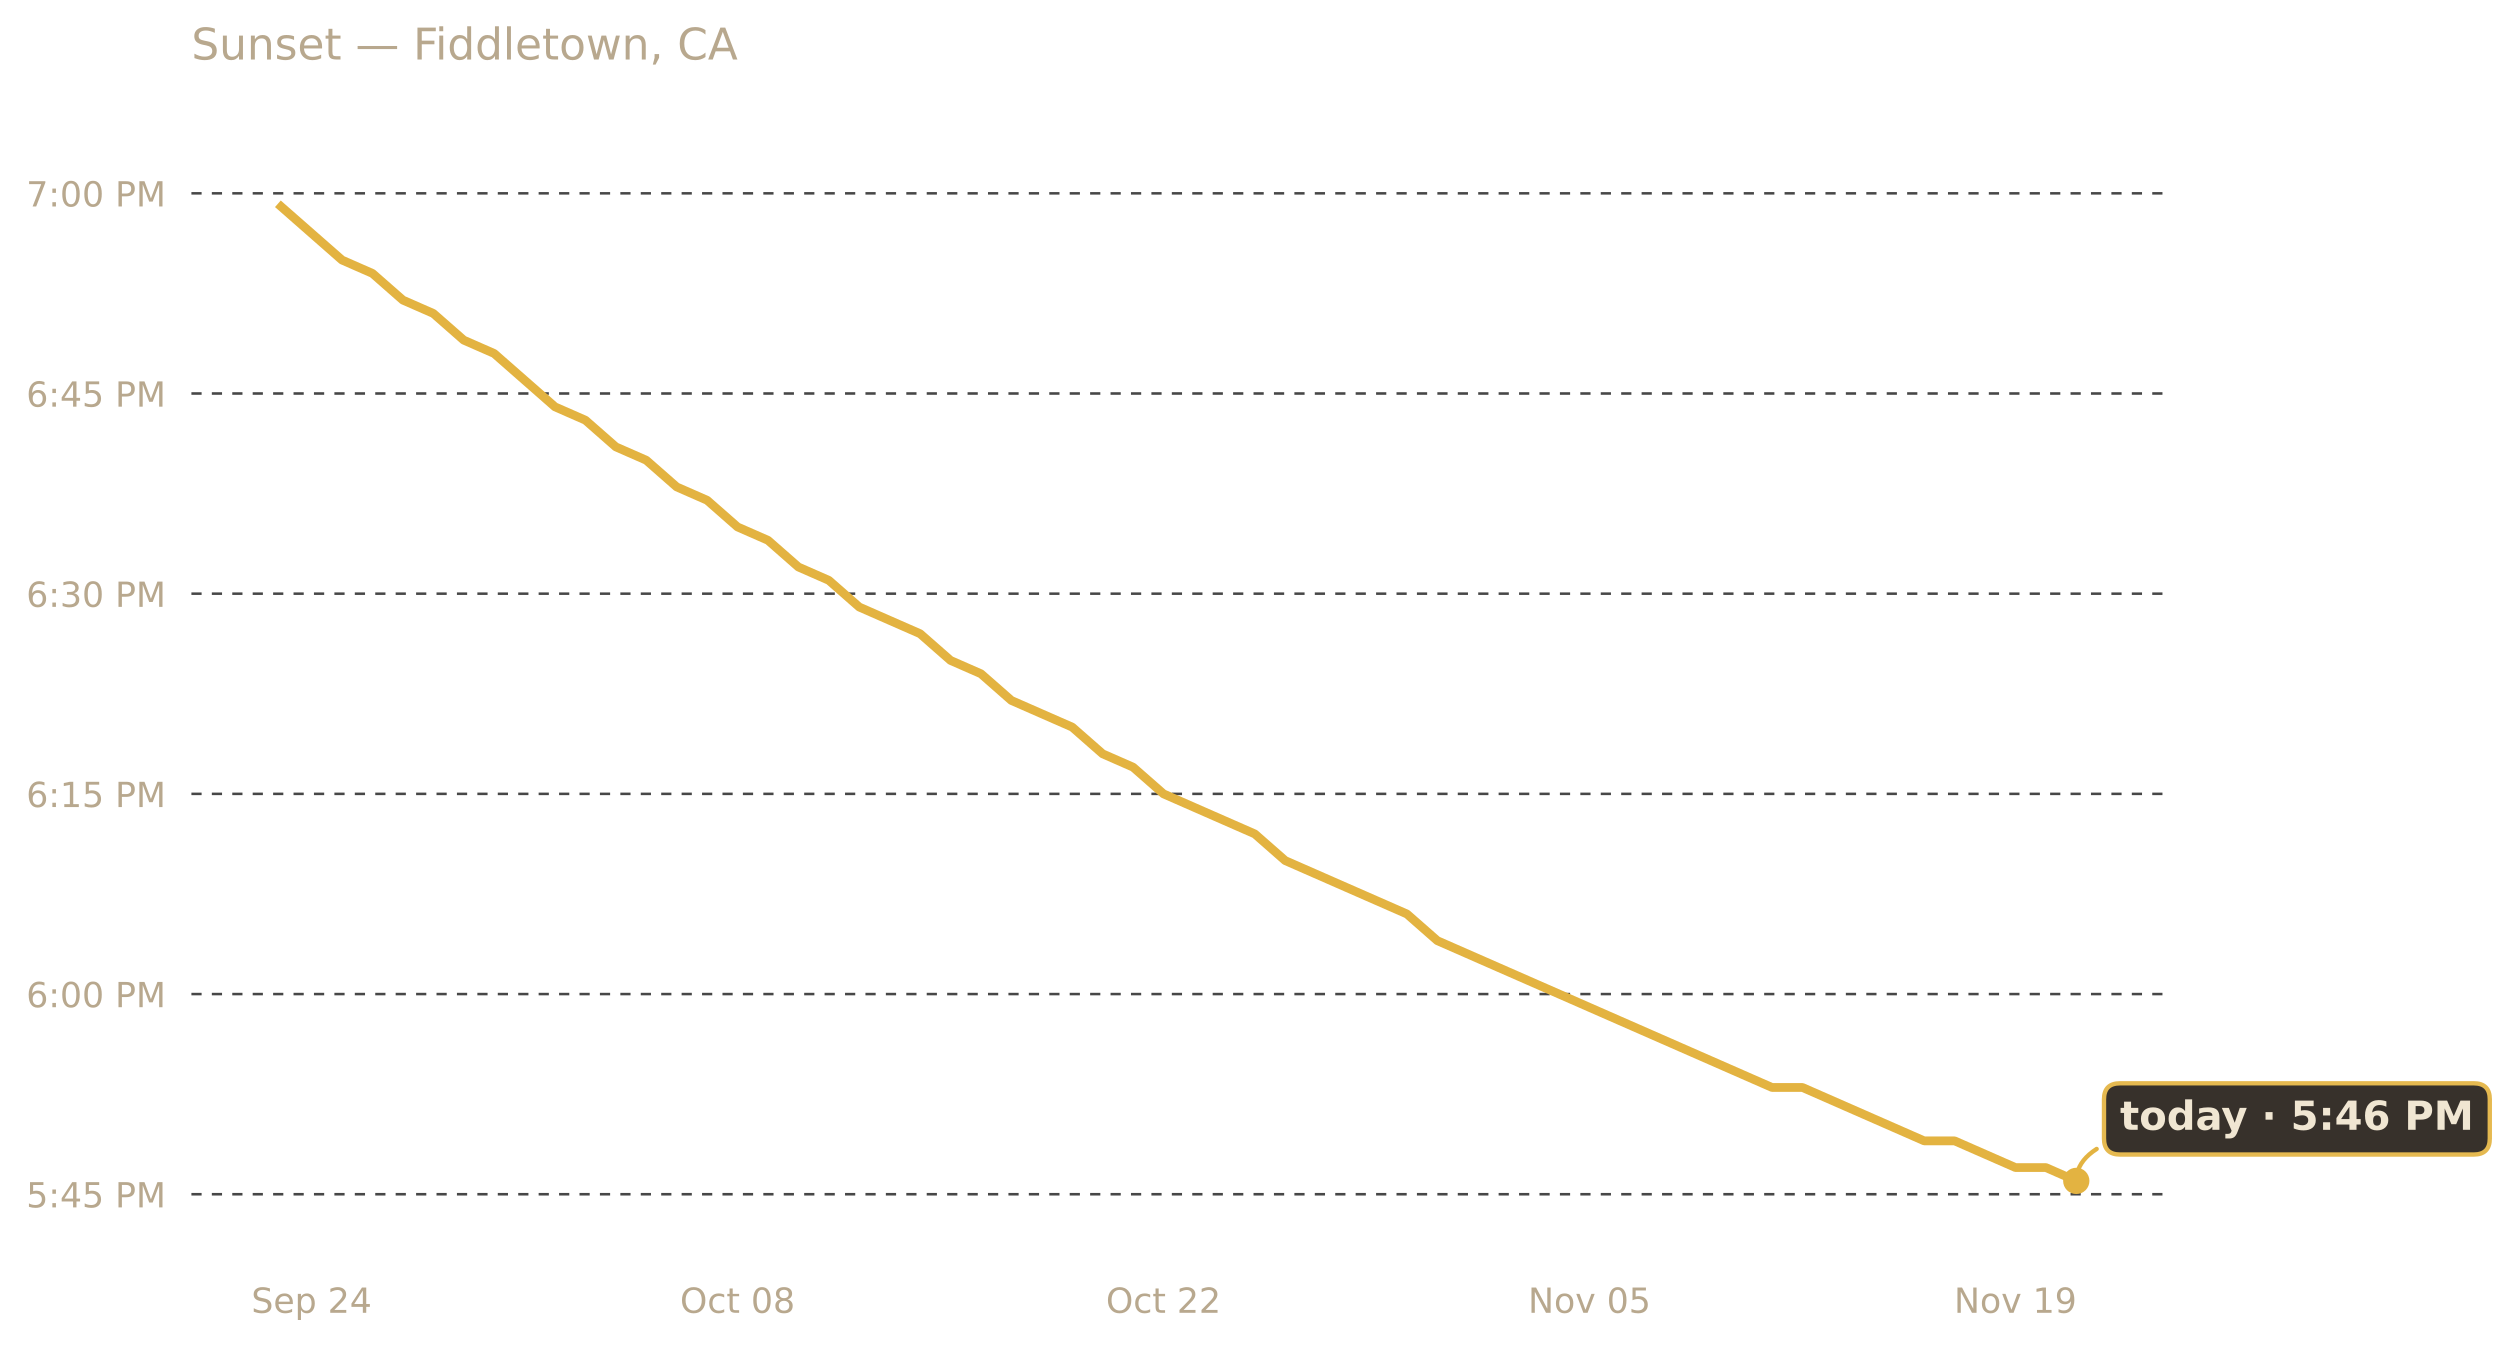
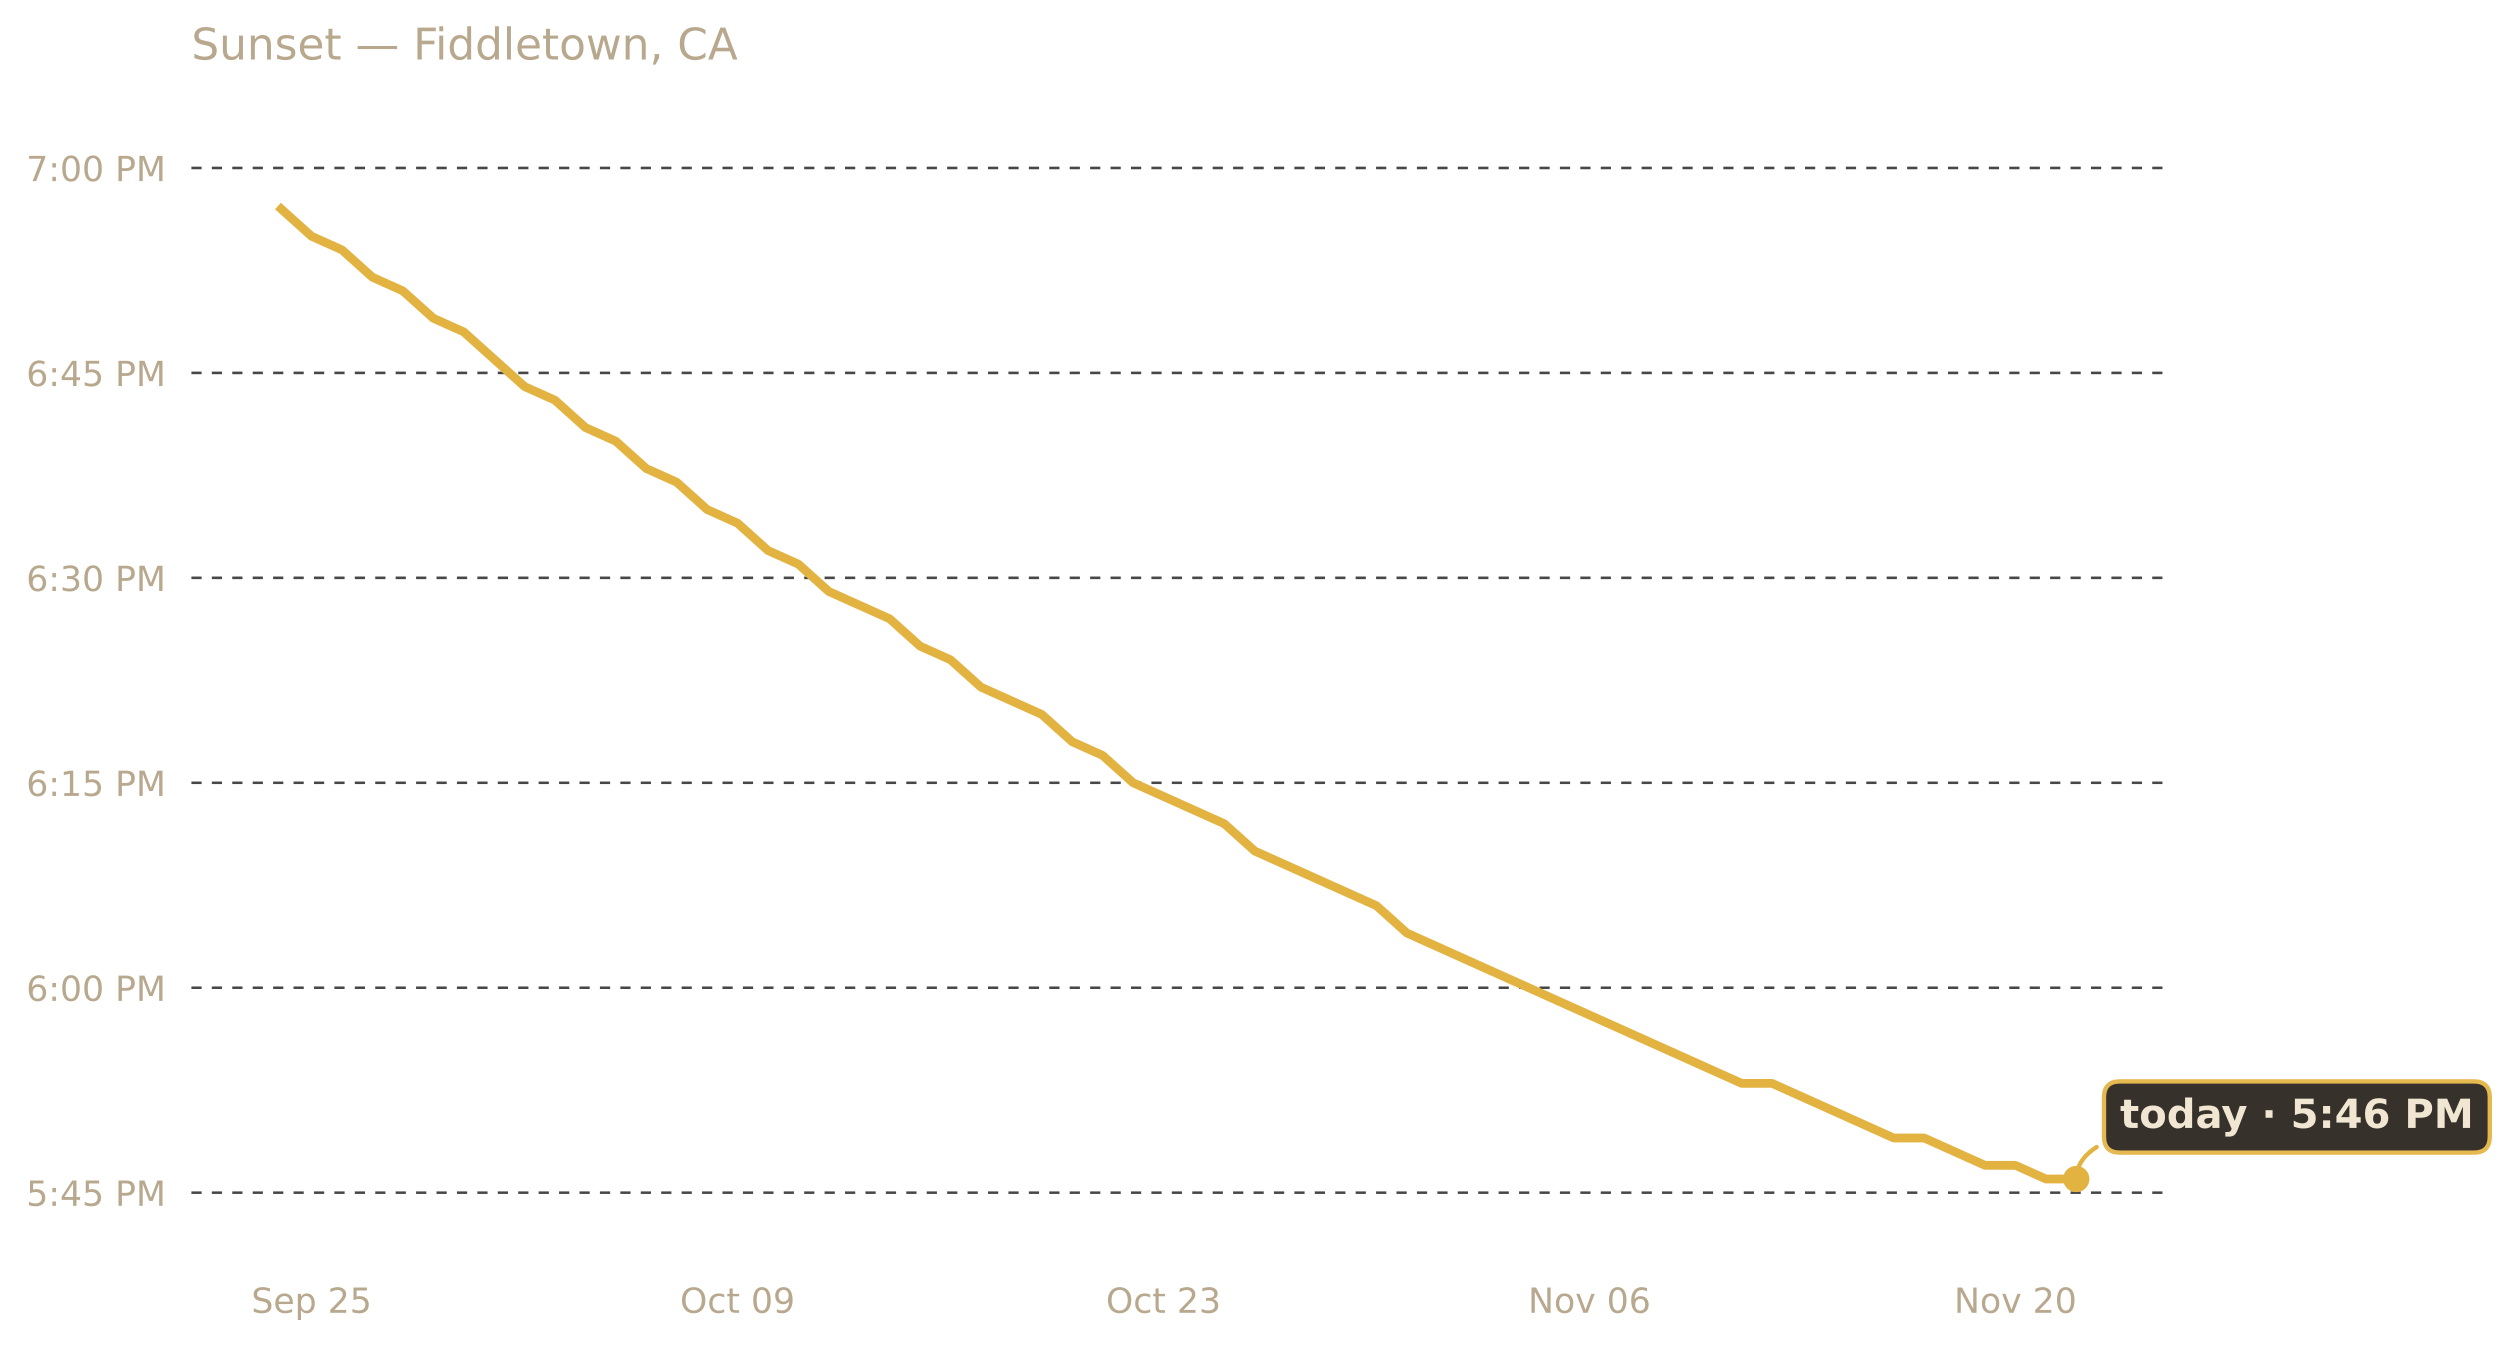
<svg xmlns="http://www.w3.org/2000/svg" xmlns:xlink="http://www.w3.org/1999/xlink" width="685.423pt" height="369.112pt" viewBox="0 0 685.423 369.112" version="1.1">
  <defs>
    <style type="text/css">*{stroke-linejoin: round; stroke-linecap: butt}</style>
  </defs>
  <g id="figure_1">
    <g id="patch_1">
      <path d="M 0 369.112  L 685.423 369.112  L 685.423 0  L 0 0  L 0 369.112  z " style="fill: none; opacity: 0" />
    </g>
    <g id="axes_1">
      <g id="patch_2">
        <path d="M 52.478 345.718  L 593.858 345.718  L 593.858 30.318  L 52.478 30.318  L 52.478 345.718  z " style="fill: none" />
      </g>
      <g id="matplotlib.axis_1">
        <g id="xtick_1">
          <g id="text_1">
            <g style="fill: #b8a88e" transform="translate(68.9198 359.9366) scale(0.095 -0.095)">
              <defs>
                <path id="DejaVuSans-53" d="M 3425 4513  L 3425 3897  Q 3066 4069 2747 4153  Q 2428 4238 2131 4238  Q 1616 4238 1336 4038  Q 1056 3838 1056 3469  Q 1056 3159 1242 3001  Q 1428 2844 1947 2747  L 2328 2669  Q 3034 2534 3370 2195  Q 3706 1856 3706 1288  Q 3706 609 3251 259  Q 2797 -91 1919 -91  Q 1588 -91 1214 -16  Q 841 59 441 206  L 441 856  Q 825 641 1194 531  Q 1563 422 1919 422  Q 2459 422 2753 634  Q 3047 847 3047 1241  Q 3047 1584 2836 1778  Q 2625 1972 2144 2069  L 1759 2144  Q 1053 2284 737 2584  Q 422 2884 422 3419  Q 422 4038 858 4394  Q 1294 4750 2059 4750  Q 2388 4750 2728 4690  Q 3069 4631 3425 4513  z " transform="scale(0.015625)" />
                <path id="DejaVuSans-65" d="M 3597 1894  L 3597 1613  L 953 1613  Q 991 1019 1311 708  Q 1631 397 2203 397  Q 2534 397 2845 478  Q 3156 559 3463 722  L 3463 178  Q 3153 47 2828 -22  Q 2503 -91 2169 -91  Q 1331 -91 842 396  Q 353 884 353 1716  Q 353 2575 817 3079  Q 1281 3584 2069 3584  Q 2775 3584 3186 3129  Q 3597 2675 3597 1894  z M 3022 2063  Q 3016 2534 2758 2815  Q 2500 3097 2075 3097  Q 1594 3097 1305 2825  Q 1016 2553 972 2059  L 3022 2063  z " transform="scale(0.015625)" />
                <path id="DejaVuSans-70" d="M 1159 525  L 1159 -1331  L 581 -1331  L 581 3500  L 1159 3500  L 1159 2969  Q 1341 3281 1617 3432  Q 1894 3584 2278 3584  Q 2916 3584 3314 3078  Q 3713 2572 3713 1747  Q 3713 922 3314 415  Q 2916 -91 2278 -91  Q 1894 -91 1617 61  Q 1341 213 1159 525  z M 3116 1747  Q 3116 2381 2855 2742  Q 2594 3103 2138 3103  Q 1681 3103 1420 2742  Q 1159 2381 1159 1747  Q 1159 1113 1420 752  Q 1681 391 2138 391  Q 2594 391 2855 752  Q 3116 1113 3116 1747  z " transform="scale(0.015625)" />
                <path id="DejaVuSans-20" transform="scale(0.015625)" />
                <path id="DejaVuSans-32" d="M 1228 531  L 3431 531  L 3431 0  L 469 0  L 469 531  Q 828 903 1448 1529  Q 2069 2156 2228 2338  Q 2531 2678 2651 2914  Q 2772 3150 2772 3378  Q 2772 3750 2511 3984  Q 2250 4219 1831 4219  Q 1534 4219 1204 4116  Q 875 4013 500 3803  L 500 4441  Q 881 4594 1212 4672  Q 1544 4750 1819 4750  Q 2544 4750 2975 4387  Q 3406 4025 3406 3419  Q 3406 3131 3298 2873  Q 3191 2616 2906 2266  Q 2828 2175 2409 1742  Q 1991 1309 1228 531  z " transform="scale(0.015625)" />
-                 <path id="DejaVuSans-34" d="M 2419 4116  L 825 1625  L 2419 1625  L 2419 4116  z M 2253 4666  L 3047 4666  L 3047 1625  L 3713 1625  L 3713 1100  L 3047 1100  L 3047 0  L 2419 0  L 2419 1100  L 313 1100  L 313 1709  L 2253 4666  z " transform="scale(0.015625)" />
+                 <path id="DejaVuSans-35" d="M 691 4666  L 3169 4666  L 3169 4134  L 1269 4134  L 1269 2991  Q 1406 3038 1543 3061  Q 1681 3084 1819 3084  Q 2600 3084 3056 2656  Q 3513 2228 3513 1497  Q 3513 744 3044 326  Q 2575 -91 1722 -91  Q 1428 -91 1123 -41  Q 819 9 494 109  L 494 744  Q 775 591 1075 516  Q 1375 441 1709 441  Q 2250 441 2565 725  Q 2881 1009 2881 1497  Q 2881 1984 2565 2268  Q 2250 2553 1709 2553  Q 1456 2553 1204 2497  Q 953 2441 691 2322  L 691 4666  z " transform="scale(0.015625)" />
              </defs>
              <use xlink:href="#DejaVuSans-53" />
              <use xlink:href="#DejaVuSans-65" x="63.477" />
              <use xlink:href="#DejaVuSans-70" x="125" />
              <use xlink:href="#DejaVuSans-20" x="188.477" />
              <use xlink:href="#DejaVuSans-32" x="220.264" />
-               <use xlink:href="#DejaVuSans-34" x="283.887" />
+               <use xlink:href="#DejaVuSans-35" x="283.887" />
            </g>
          </g>
        </g>
        <g id="xtick_2">
          <g id="text_2">
            <g style="fill: #b8a88e" transform="translate(186.4452 359.9366) scale(0.095 -0.095)">
              <defs>
                <path id="DejaVuSans-4f" d="M 2522 4238  Q 1834 4238 1429 3725  Q 1025 3213 1025 2328  Q 1025 1447 1429 934  Q 1834 422 2522 422  Q 3209 422 3611 934  Q 4013 1447 4013 2328  Q 4013 3213 3611 3725  Q 3209 4238 2522 4238  z M 2522 4750  Q 3503 4750 4090 4092  Q 4678 3434 4678 2328  Q 4678 1225 4090 567  Q 3503 -91 2522 -91  Q 1538 -91 948 565  Q 359 1222 359 2328  Q 359 3434 948 4092  Q 1538 4750 2522 4750  z " transform="scale(0.015625)" />
                <path id="DejaVuSans-63" d="M 3122 3366  L 3122 2828  Q 2878 2963 2633 3030  Q 2388 3097 2138 3097  Q 1578 3097 1268 2742  Q 959 2388 959 1747  Q 959 1106 1268 751  Q 1578 397 2138 397  Q 2388 397 2633 464  Q 2878 531 3122 666  L 3122 134  Q 2881 22 2623 -34  Q 2366 -91 2075 -91  Q 1284 -91 818 406  Q 353 903 353 1747  Q 353 2603 823 3093  Q 1294 3584 2113 3584  Q 2378 3584 2631 3529  Q 2884 3475 3122 3366  z " transform="scale(0.015625)" />
                <path id="DejaVuSans-74" d="M 1172 4494  L 1172 3500  L 2356 3500  L 2356 3053  L 1172 3053  L 1172 1153  Q 1172 725 1289 603  Q 1406 481 1766 481  L 2356 481  L 2356 0  L 1766 0  Q 1100 0 847 248  Q 594 497 594 1153  L 594 3053  L 172 3053  L 172 3500  L 594 3500  L 594 4494  L 1172 4494  z " transform="scale(0.015625)" />
                <path id="DejaVuSans-30" d="M 2034 4250  Q 1547 4250 1301 3770  Q 1056 3291 1056 2328  Q 1056 1369 1301 889  Q 1547 409 2034 409  Q 2525 409 2770 889  Q 3016 1369 3016 2328  Q 3016 3291 2770 3770  Q 2525 4250 2034 4250  z M 2034 4750  Q 2819 4750 3233 4129  Q 3647 3509 3647 2328  Q 3647 1150 3233 529  Q 2819 -91 2034 -91  Q 1250 -91 836 529  Q 422 1150 422 2328  Q 422 3509 836 4129  Q 1250 4750 2034 4750  z " transform="scale(0.015625)" />
-                 <path id="DejaVuSans-38" d="M 2034 2216  Q 1584 2216 1326 1975  Q 1069 1734 1069 1313  Q 1069 891 1326 650  Q 1584 409 2034 409  Q 2484 409 2743 651  Q 3003 894 3003 1313  Q 3003 1734 2745 1975  Q 2488 2216 2034 2216  z M 1403 2484  Q 997 2584 770 2862  Q 544 3141 544 3541  Q 544 4100 942 4425  Q 1341 4750 2034 4750  Q 2731 4750 3128 4425  Q 3525 4100 3525 3541  Q 3525 3141 3298 2862  Q 3072 2584 2669 2484  Q 3125 2378 3379 2068  Q 3634 1759 3634 1313  Q 3634 634 3220 271  Q 2806 -91 2034 -91  Q 1263 -91 848 271  Q 434 634 434 1313  Q 434 1759 690 2068  Q 947 2378 1403 2484  z M 1172 3481  Q 1172 3119 1398 2916  Q 1625 2713 2034 2713  Q 2441 2713 2670 2916  Q 2900 3119 2900 3481  Q 2900 3844 2670 4047  Q 2441 4250 2034 4250  Q 1625 4250 1398 4047  Q 1172 3844 1172 3481  z " transform="scale(0.015625)" />
+                 <path id="DejaVuSans-39" d="M 703 97  L 703 672  Q 941 559 1184 500  Q 1428 441 1663 441  Q 2288 441 2617 861  Q 2947 1281 2994 2138  Q 2813 1869 2534 1725  Q 2256 1581 1919 1581  Q 1219 1581 811 2004  Q 403 2428 403 3163  Q 403 3881 828 4315  Q 1253 4750 1959 4750  Q 2769 4750 3195 4129  Q 3622 3509 3622 2328  Q 3622 1225 3098 567  Q 2575 -91 1691 -91  Q 1453 -91 1209 -44  Q 966 3 703 97  z M 1959 2075  Q 2384 2075 2632 2365  Q 2881 2656 2881 3163  Q 2881 3666 2632 3958  Q 2384 4250 1959 4250  Q 1534 4250 1286 3958  Q 1038 3666 1038 3163  Q 1038 2656 1286 2365  Q 1534 2075 1959 2075  z " transform="scale(0.015625)" />
              </defs>
              <use xlink:href="#DejaVuSans-4f" />
              <use xlink:href="#DejaVuSans-63" x="78.711" />
              <use xlink:href="#DejaVuSans-74" x="133.691" />
              <use xlink:href="#DejaVuSans-20" x="172.9" />
              <use xlink:href="#DejaVuSans-30" x="204.688" />
-               <use xlink:href="#DejaVuSans-38" x="268.311" />
+               <use xlink:href="#DejaVuSans-39" x="268.311" />
            </g>
          </g>
        </g>
        <g id="xtick_3">
          <g id="text_3">
            <g style="fill: #b8a88e" transform="translate(303.2298 359.9366) scale(0.095 -0.095)">
+               <defs>
+                 <path id="DejaVuSans-33" d="M 2597 2516  Q 3050 2419 3304 2112  Q 3559 1806 3559 1356  Q 3559 666 3084 287  Q 2609 -91 1734 -91  Q 1441 -91 1130 -33  Q 819 25 488 141  L 488 750  Q 750 597 1062 519  Q 1375 441 1716 441  Q 2309 441 2620 675  Q 2931 909 2931 1356  Q 2931 1769 2642 2001  Q 2353 2234 1838 2234  L 1294 2234  L 1294 2753  L 1863 2753  Q 2328 2753 2575 2939  Q 2822 3125 2822 3475  Q 2822 3834 2567 4026  Q 2313 4219 1838 4219  Q 1578 4219 1281 4162  Q 984 4106 628 3988  L 628 4550  Q 988 4650 1302 4700  Q 1616 4750 1894 4750  Q 2613 4750 3031 4423  Q 3450 4097 3450 3541  Q 3450 3153 3228 2886  Q 3006 2619 2597 2516  z " transform="scale(0.015625)" />
+               </defs>
              <use xlink:href="#DejaVuSans-4f" />
              <use xlink:href="#DejaVuSans-63" x="78.711" />
              <use xlink:href="#DejaVuSans-74" x="133.691" />
              <use xlink:href="#DejaVuSans-20" x="172.9" />
              <use xlink:href="#DejaVuSans-32" x="204.688" />
-               <use xlink:href="#DejaVuSans-32" x="268.311" />
+               <use xlink:href="#DejaVuSans-33" x="268.311" />
            </g>
          </g>
        </g>
        <g id="xtick_4">
          <g id="text_4">
            <g style="fill: #b8a88e" transform="translate(418.9561 359.9366) scale(0.095 -0.095)">
              <defs>
                <path id="DejaVuSans-4e" d="M 628 4666  L 1478 4666  L 3547 763  L 3547 4666  L 4159 4666  L 4159 0  L 3309 0  L 1241 3903  L 1241 0  L 628 0  L 628 4666  z " transform="scale(0.015625)" />
                <path id="DejaVuSans-6f" d="M 1959 3097  Q 1497 3097 1228 2736  Q 959 2375 959 1747  Q 959 1119 1226 758  Q 1494 397 1959 397  Q 2419 397 2687 759  Q 2956 1122 2956 1747  Q 2956 2369 2687 2733  Q 2419 3097 1959 3097  z M 1959 3584  Q 2709 3584 3137 3096  Q 3566 2609 3566 1747  Q 3566 888 3137 398  Q 2709 -91 1959 -91  Q 1206 -91 779 398  Q 353 888 353 1747  Q 353 2609 779 3096  Q 1206 3584 1959 3584  z " transform="scale(0.015625)" />
                <path id="DejaVuSans-76" d="M 191 3500  L 800 3500  L 1894 563  L 2988 3500  L 3597 3500  L 2284 0  L 1503 0  L 191 3500  z " transform="scale(0.015625)" />
-                 <path id="DejaVuSans-35" d="M 691 4666  L 3169 4666  L 3169 4134  L 1269 4134  L 1269 2991  Q 1406 3038 1543 3061  Q 1681 3084 1819 3084  Q 2600 3084 3056 2656  Q 3513 2228 3513 1497  Q 3513 744 3044 326  Q 2575 -91 1722 -91  Q 1428 -91 1123 -41  Q 819 9 494 109  L 494 744  Q 775 591 1075 516  Q 1375 441 1709 441  Q 2250 441 2565 725  Q 2881 1009 2881 1497  Q 2881 1984 2565 2268  Q 2250 2553 1709 2553  Q 1456 2553 1204 2497  Q 953 2441 691 2322  L 691 4666  z " transform="scale(0.015625)" />
+                 <path id="DejaVuSans-36" d="M 2113 2584  Q 1688 2584 1439 2293  Q 1191 2003 1191 1497  Q 1191 994 1439 701  Q 1688 409 2113 409  Q 2538 409 2786 701  Q 3034 994 3034 1497  Q 3034 2003 2786 2293  Q 2538 2584 2113 2584  z M 3366 4563  L 3366 3988  Q 3128 4100 2886 4159  Q 2644 4219 2406 4219  Q 1781 4219 1451 3797  Q 1122 3375 1075 2522  Q 1259 2794 1537 2939  Q 1816 3084 2150 3084  Q 2853 3084 3261 2657  Q 3669 2231 3669 1497  Q 3669 778 3244 343  Q 2819 -91 2113 -91  Q 1303 -91 875 529  Q 447 1150 447 2328  Q 447 3434 972 4092  Q 1497 4750 2381 4750  Q 2619 4750 2861 4703  Q 3103 4656 3366 4563  z " transform="scale(0.015625)" />
              </defs>
              <use xlink:href="#DejaVuSans-4e" />
              <use xlink:href="#DejaVuSans-6f" x="74.805" />
              <use xlink:href="#DejaVuSans-76" x="135.986" />
              <use xlink:href="#DejaVuSans-20" x="195.166" />
              <use xlink:href="#DejaVuSans-30" x="226.953" />
-               <use xlink:href="#DejaVuSans-35" x="290.576" />
+               <use xlink:href="#DejaVuSans-36" x="290.576" />
            </g>
          </g>
        </g>
        <g id="xtick_5">
          <g id="text_5">
            <g style="fill: #b8a88e" transform="translate(535.7408 359.9366) scale(0.095 -0.095)">
-               <defs>
-                 <path id="DejaVuSans-31" d="M 794 531  L 1825 531  L 1825 4091  L 703 3866  L 703 4441  L 1819 4666  L 2450 4666  L 2450 531  L 3481 531  L 3481 0  L 794 0  L 794 531  z " transform="scale(0.015625)" />
-                 <path id="DejaVuSans-39" d="M 703 97  L 703 672  Q 941 559 1184 500  Q 1428 441 1663 441  Q 2288 441 2617 861  Q 2947 1281 2994 2138  Q 2813 1869 2534 1725  Q 2256 1581 1919 1581  Q 1219 1581 811 2004  Q 403 2428 403 3163  Q 403 3881 828 4315  Q 1253 4750 1959 4750  Q 2769 4750 3195 4129  Q 3622 3509 3622 2328  Q 3622 1225 3098 567  Q 2575 -91 1691 -91  Q 1453 -91 1209 -44  Q 966 3 703 97  z M 1959 2075  Q 2384 2075 2632 2365  Q 2881 2656 2881 3163  Q 2881 3666 2632 3958  Q 2384 4250 1959 4250  Q 1534 4250 1286 3958  Q 1038 3666 1038 3163  Q 1038 2656 1286 2365  Q 1534 2075 1959 2075  z " transform="scale(0.015625)" />
-               </defs>
              <use xlink:href="#DejaVuSans-4e" />
              <use xlink:href="#DejaVuSans-6f" x="74.805" />
              <use xlink:href="#DejaVuSans-76" x="135.986" />
              <use xlink:href="#DejaVuSans-20" x="195.166" />
-               <use xlink:href="#DejaVuSans-31" x="226.953" />
-               <use xlink:href="#DejaVuSans-39" x="290.576" />
+               <use xlink:href="#DejaVuSans-32" x="226.953" />
+               <use xlink:href="#DejaVuSans-30" x="290.576" />
            </g>
          </g>
        </g>
      </g>
      <g id="matplotlib.axis_2">
        <g id="ytick_1">
          <g id="line2d_1">
-             <path d="M 52.478 327.423  L 593.858 327.423  " clip-path="url(#p2df752d121)" style="fill: none; stroke-dasharray: 2.8,2.8; stroke-dashoffset: 0; stroke: #474747; stroke-width: 0.7" />
+             <path d="M 52.478 326.989  L 593.858 326.989  " clip-path="url(#pbe5553fb4f)" style="fill: none; stroke-dasharray: 2.8,2.8; stroke-dashoffset: 0; stroke: #474747; stroke-width: 0.7" />
          </g>
          <g id="text_6">
-             <g style="fill: #b8a88e" transform="translate(7.2 331.0327) scale(0.095 -0.095)">
+             <g style="fill: #b8a88e" transform="translate(7.2 330.5982) scale(0.095 -0.095)">
              <defs>
                <path id="DejaVuSans-3a" d="M 750 794  L 1409 794  L 1409 0  L 750 0  L 750 794  z M 750 3309  L 1409 3309  L 1409 2516  L 750 2516  L 750 3309  z " transform="scale(0.015625)" />
+                 <path id="DejaVuSans-34" d="M 2419 4116  L 825 1625  L 2419 1625  L 2419 4116  z M 2253 4666  L 3047 4666  L 3047 1625  L 3713 1625  L 3713 1100  L 3047 1100  L 3047 0  L 2419 0  L 2419 1100  L 313 1100  L 313 1709  L 2253 4666  z " transform="scale(0.015625)" />
                <path id="DejaVuSans-50" d="M 1259 4147  L 1259 2394  L 2053 2394  Q 2494 2394 2734 2622  Q 2975 2850 2975 3272  Q 2975 3691 2734 3919  Q 2494 4147 2053 4147  L 1259 4147  z M 628 4666  L 2053 4666  Q 2838 4666 3239 4311  Q 3641 3956 3641 3272  Q 3641 2581 3239 2228  Q 2838 1875 2053 1875  L 1259 1875  L 1259 0  L 628 0  L 628 4666  z " transform="scale(0.015625)" />
                <path id="DejaVuSans-4d" d="M 628 4666  L 1569 4666  L 2759 1491  L 3956 4666  L 4897 4666  L 4897 0  L 4281 0  L 4281 4097  L 3078 897  L 2444 897  L 1241 4097  L 1241 0  L 628 0  L 628 4666  z " transform="scale(0.015625)" />
              </defs>
              <use xlink:href="#DejaVuSans-35" />
              <use xlink:href="#DejaVuSans-3a" x="63.623" />
              <use xlink:href="#DejaVuSans-34" x="97.314" />
              <use xlink:href="#DejaVuSans-35" x="160.938" />
              <use xlink:href="#DejaVuSans-20" x="224.561" />
              <use xlink:href="#DejaVuSans-50" x="256.348" />
              <use xlink:href="#DejaVuSans-4d" x="316.65" />
            </g>
          </g>
        </g>
        <g id="ytick_2">
          <g id="line2d_2">
-             <path d="M 52.478 272.539  L 593.858 272.539  " clip-path="url(#p2df752d121)" style="fill: none; stroke-dasharray: 2.8,2.8; stroke-dashoffset: 0; stroke: #474747; stroke-width: 0.7" />
+             <path d="M 52.478 270.801  L 593.858 270.801  " clip-path="url(#pbe5553fb4f)" style="fill: none; stroke-dasharray: 2.8,2.8; stroke-dashoffset: 0; stroke: #474747; stroke-width: 0.7" />
          </g>
          <g id="text_7">
-             <g style="fill: #b8a88e" transform="translate(7.2 276.1487) scale(0.095 -0.095)">
-               <defs>
-                 <path id="DejaVuSans-36" d="M 2113 2584  Q 1688 2584 1439 2293  Q 1191 2003 1191 1497  Q 1191 994 1439 701  Q 1688 409 2113 409  Q 2538 409 2786 701  Q 3034 994 3034 1497  Q 3034 2003 2786 2293  Q 2538 2584 2113 2584  z M 3366 4563  L 3366 3988  Q 3128 4100 2886 4159  Q 2644 4219 2406 4219  Q 1781 4219 1451 3797  Q 1122 3375 1075 2522  Q 1259 2794 1537 2939  Q 1816 3084 2150 3084  Q 2853 3084 3261 2657  Q 3669 2231 3669 1497  Q 3669 778 3244 343  Q 2819 -91 2113 -91  Q 1303 -91 875 529  Q 447 1150 447 2328  Q 447 3434 972 4092  Q 1497 4750 2381 4750  Q 2619 4750 2861 4703  Q 3103 4656 3366 4563  z " transform="scale(0.015625)" />
-               </defs>
+             <g style="fill: #b8a88e" transform="translate(7.2 274.4105) scale(0.095 -0.095)">
              <use xlink:href="#DejaVuSans-36" />
              <use xlink:href="#DejaVuSans-3a" x="63.623" />
              <use xlink:href="#DejaVuSans-30" x="97.314" />
              <use xlink:href="#DejaVuSans-30" x="160.938" />
              <use xlink:href="#DejaVuSans-20" x="224.561" />
              <use xlink:href="#DejaVuSans-50" x="256.348" />
              <use xlink:href="#DejaVuSans-4d" x="316.65" />
            </g>
          </g>
        </g>
        <g id="ytick_3">
          <g id="line2d_3">
-             <path d="M 52.478 217.655  L 593.858 217.655  " clip-path="url(#p2df752d121)" style="fill: none; stroke-dasharray: 2.8,2.8; stroke-dashoffset: 0; stroke: #474747; stroke-width: 0.7" />
+             <path d="M 52.478 214.614  L 593.858 214.614  " clip-path="url(#pbe5553fb4f)" style="fill: none; stroke-dasharray: 2.8,2.8; stroke-dashoffset: 0; stroke: #474747; stroke-width: 0.7" />
          </g>
          <g id="text_8">
-             <g style="fill: #b8a88e" transform="translate(7.2 221.2647) scale(0.095 -0.095)">
+             <g style="fill: #b8a88e" transform="translate(7.2 218.2229) scale(0.095 -0.095)">
+               <defs>
+                 <path id="DejaVuSans-31" d="M 794 531  L 1825 531  L 1825 4091  L 703 3866  L 703 4441  L 1819 4666  L 2450 4666  L 2450 531  L 3481 531  L 3481 0  L 794 0  L 794 531  z " transform="scale(0.015625)" />
+               </defs>
              <use xlink:href="#DejaVuSans-36" />
              <use xlink:href="#DejaVuSans-3a" x="63.623" />
              <use xlink:href="#DejaVuSans-31" x="97.314" />
              <use xlink:href="#DejaVuSans-35" x="160.938" />
              <use xlink:href="#DejaVuSans-20" x="224.561" />
              <use xlink:href="#DejaVuSans-50" x="256.348" />
              <use xlink:href="#DejaVuSans-4d" x="316.65" />
            </g>
          </g>
        </g>
        <g id="ytick_4">
          <g id="line2d_4">
-             <path d="M 52.478 162.771  L 593.858 162.771  " clip-path="url(#p2df752d121)" style="fill: none; stroke-dasharray: 2.8,2.8; stroke-dashoffset: 0; stroke: #474747; stroke-width: 0.7" />
+             <path d="M 52.478 158.426  L 593.858 158.426  " clip-path="url(#pbe5553fb4f)" style="fill: none; stroke-dasharray: 2.8,2.8; stroke-dashoffset: 0; stroke: #474747; stroke-width: 0.7" />
          </g>
          <g id="text_9">
-             <g style="fill: #b8a88e" transform="translate(7.2 166.3807) scale(0.095 -0.095)">
-               <defs>
-                 <path id="DejaVuSans-33" d="M 2597 2516  Q 3050 2419 3304 2112  Q 3559 1806 3559 1356  Q 3559 666 3084 287  Q 2609 -91 1734 -91  Q 1441 -91 1130 -33  Q 819 25 488 141  L 488 750  Q 750 597 1062 519  Q 1375 441 1716 441  Q 2309 441 2620 675  Q 2931 909 2931 1356  Q 2931 1769 2642 2001  Q 2353 2234 1838 2234  L 1294 2234  L 1294 2753  L 1863 2753  Q 2328 2753 2575 2939  Q 2822 3125 2822 3475  Q 2822 3834 2567 4026  Q 2313 4219 1838 4219  Q 1578 4219 1281 4162  Q 984 4106 628 3988  L 628 4550  Q 988 4650 1302 4700  Q 1616 4750 1894 4750  Q 2613 4750 3031 4423  Q 3450 4097 3450 3541  Q 3450 3153 3228 2886  Q 3006 2619 2597 2516  z " transform="scale(0.015625)" />
-               </defs>
+             <g style="fill: #b8a88e" transform="translate(7.2 162.0352) scale(0.095 -0.095)">
              <use xlink:href="#DejaVuSans-36" />
              <use xlink:href="#DejaVuSans-3a" x="63.623" />
              <use xlink:href="#DejaVuSans-33" x="97.314" />
              <use xlink:href="#DejaVuSans-30" x="160.938" />
              <use xlink:href="#DejaVuSans-20" x="224.561" />
              <use xlink:href="#DejaVuSans-50" x="256.348" />
              <use xlink:href="#DejaVuSans-4d" x="316.65" />
            </g>
          </g>
        </g>
        <g id="ytick_5">
          <g id="line2d_5">
-             <path d="M 52.478 107.887  L 593.858 107.887  " clip-path="url(#p2df752d121)" style="fill: none; stroke-dasharray: 2.8,2.8; stroke-dashoffset: 0; stroke: #474747; stroke-width: 0.7" />
+             <path d="M 52.478 102.238  L 593.858 102.238  " clip-path="url(#pbe5553fb4f)" style="fill: none; stroke-dasharray: 2.8,2.8; stroke-dashoffset: 0; stroke: #474747; stroke-width: 0.7" />
          </g>
          <g id="text_10">
-             <g style="fill: #b8a88e" transform="translate(7.2 111.4968) scale(0.095 -0.095)">
+             <g style="fill: #b8a88e" transform="translate(7.2 105.8476) scale(0.095 -0.095)">
              <use xlink:href="#DejaVuSans-36" />
              <use xlink:href="#DejaVuSans-3a" x="63.623" />
              <use xlink:href="#DejaVuSans-34" x="97.314" />
              <use xlink:href="#DejaVuSans-35" x="160.938" />
              <use xlink:href="#DejaVuSans-20" x="224.561" />
              <use xlink:href="#DejaVuSans-50" x="256.348" />
              <use xlink:href="#DejaVuSans-4d" x="316.65" />
            </g>
          </g>
        </g>
        <g id="ytick_6">
          <g id="line2d_6">
-             <path d="M 52.478 53.004  L 593.858 53.004  " clip-path="url(#p2df752d121)" style="fill: none; stroke-dasharray: 2.8,2.8; stroke-dashoffset: 0; stroke: #474747; stroke-width: 0.7" />
+             <path d="M 52.478 46.051  L 593.858 46.051  " clip-path="url(#pbe5553fb4f)" style="fill: none; stroke-dasharray: 2.8,2.8; stroke-dashoffset: 0; stroke: #474747; stroke-width: 0.7" />
          </g>
          <g id="text_11">
-             <g style="fill: #b8a88e" transform="translate(7.2 56.61277) scale(0.095 -0.095)">
+             <g style="fill: #b8a88e" transform="translate(7.2 49.65992) scale(0.095 -0.095)">
              <defs>
                <path id="DejaVuSans-37" d="M 525 4666  L 3525 4666  L 3525 4397  L 1831 0  L 1172 0  L 2766 4134  L 525 4134  L 525 4666  z " transform="scale(0.015625)" />
              </defs>
              <use xlink:href="#DejaVuSans-37" />
              <use xlink:href="#DejaVuSans-3a" x="63.623" />
              <use xlink:href="#DejaVuSans-30" x="97.314" />
              <use xlink:href="#DejaVuSans-30" x="160.938" />
              <use xlink:href="#DejaVuSans-20" x="224.561" />
              <use xlink:href="#DejaVuSans-50" x="256.348" />
              <use xlink:href="#DejaVuSans-4d" x="316.65" />
            </g>
          </g>
        </g>
      </g>
      <g id="line2d_7">
-         <path d="M 77.086 56.662  L 85.428 63.98  L 93.769 71.298  L 102.111 74.957  L 110.453 82.275  L 118.795 85.934  L 127.136 93.252  L 135.478 96.911  L 143.82 104.229  L 152.162 111.546  L 160.503 115.205  L 168.845 122.523  L 177.187 126.182  L 185.529 133.5  L 193.87 137.159  L 202.212 144.477  L 210.554 148.136  L 218.896 155.454  L 227.237 159.113  L 235.579 166.43  L 243.921 170.089  L 252.263 173.748  L 260.605 181.066  L 268.946 184.725  L 277.288 192.043  L 285.63 195.702  L 293.972 199.361  L 302.313 206.679  L 310.655 210.338  L 318.997 217.655  L 327.339 221.314  L 335.68 224.973  L 344.022 228.632  L 352.364 235.95  L 360.706 239.609  L 369.047 243.268  L 377.389 246.927  L 385.731 250.586  L 394.073 257.904  L 402.414 261.563  L 410.756 265.222  L 419.098 268.881  L 427.44 272.539  L 435.782 276.198  L 444.123 279.857  L 452.465 283.516  L 460.807 287.175  L 469.149 290.834  L 477.49 294.493  L 485.832 298.152  L 494.174 298.152  L 502.516 301.811  L 510.857 305.47  L 519.199 309.129  L 527.541 312.788  L 535.883 312.788  L 544.224 316.447  L 552.566 320.106  L 560.908 320.106  L 569.25 323.765  " clip-path="url(#p2df752d121)" style="fill: none; stroke: #e3b341; stroke-width: 2.4; stroke-linecap: square" />
+         <path d="M 77.086 57.288  L 85.428 64.78  L 93.769 68.526  L 102.111 76.017  L 110.453 79.763  L 118.795 87.255  L 127.136 91.001  L 135.478 98.492  L 143.82 105.984  L 152.162 109.73  L 160.503 117.222  L 168.845 120.968  L 177.187 128.459  L 185.529 132.205  L 193.87 139.697  L 202.212 143.443  L 210.554 150.934  L 218.896 154.68  L 227.237 162.172  L 235.579 165.918  L 243.921 169.663  L 252.263 177.155  L 260.605 180.901  L 268.946 188.393  L 277.288 192.139  L 285.63 195.884  L 293.972 203.376  L 302.313 207.122  L 310.655 214.614  L 318.997 218.359  L 327.339 222.105  L 335.68 225.851  L 344.022 233.343  L 352.364 237.089  L 360.706 240.835  L 369.047 244.58  L 377.389 248.326  L 385.731 255.818  L 394.073 259.564  L 402.414 263.31  L 410.756 267.055  L 419.098 270.801  L 427.44 274.547  L 435.782 278.293  L 444.123 282.039  L 452.465 285.785  L 460.807 289.53  L 469.149 293.276  L 477.49 297.022  L 485.832 297.022  L 494.174 300.768  L 502.516 304.514  L 510.857 308.26  L 519.199 312.006  L 527.541 312.006  L 535.883 315.751  L 544.224 319.497  L 552.566 319.497  L 560.908 323.243  L 569.25 323.243  " clip-path="url(#pbe5553fb4f)" style="fill: none; stroke: #e3b341; stroke-width: 2.4; stroke-linecap: square" />
      </g>
      <g id="patch_3">
-         <path d="M 574.833 315.008  Q 570.359 317.888 569.47 321.774  " style="fill: none; stroke: #e3b341; stroke-width: 1.2; stroke-linecap: round" />
+         <path d="M 574.833 314.486  Q 570.359 317.366 569.47 321.253  " style="fill: none; stroke: #e3b341; stroke-width: 1.2; stroke-linecap: round" />
      </g>
      <g id="text_12">
        <g id="patch_4">
-           <path d="M 581.25 316.538  L 678.223 316.538  Q 682.623 316.538 682.623 312.138  L 682.623 301.406  Q 682.623 297.006 678.223 297.006  L 581.25 297.006  Q 576.85 297.006 576.85 301.406  L 576.85 312.138  Q 576.85 316.538 581.25 316.538  z " style="fill: #262019; opacity: 0.92; stroke: #e3b341; stroke-width: 1.2; stroke-linejoin: miter" />
-         </g>
-         <g style="fill: #f0e6d2" transform="translate(581.2497 309.7645) scale(0.11 -0.11)">
+           <path d="M 581.25 316.017  L 678.223 316.017  Q 682.623 316.017 682.623 311.617  L 682.623 300.885  Q 682.623 296.485 678.223 296.485  L 581.25 296.485  Q 576.85 296.485 576.85 300.885  L 576.85 311.617  Q 576.85 316.017 581.25 316.017  z " style="fill: #262019; opacity: 0.92; stroke: #e3b341; stroke-width: 1.2; stroke-linejoin: miter" />
+         </g>
+         <g style="fill: #f0e6d2" transform="translate(581.2497 309.2431) scale(0.11 -0.11)">
          <defs>
            <path id="DejaVuSans-Bold-74" d="M 1759 4494  L 1759 3500  L 2913 3500  L 2913 2700  L 1759 2700  L 1759 1216  Q 1759 972 1856 886  Q 1953 800 2241 800  L 2816 800  L 2816 0  L 1856 0  Q 1194 0 917 276  Q 641 553 641 1216  L 641 2700  L 84 2700  L 84 3500  L 641 3500  L 641 4494  L 1759 4494  z " transform="scale(0.015625)" />
            <path id="DejaVuSans-Bold-6f" d="M 2203 2784  Q 1831 2784 1636 2517  Q 1441 2250 1441 1747  Q 1441 1244 1636 976  Q 1831 709 2203 709  Q 2569 709 2762 976  Q 2956 1244 2956 1747  Q 2956 2250 2762 2517  Q 2569 2784 2203 2784  z M 2203 3584  Q 3106 3584 3614 3096  Q 4122 2609 4122 1747  Q 4122 884 3614 396  Q 3106 -91 2203 -91  Q 1297 -91 786 396  Q 275 884 275 1747  Q 275 2609 786 3096  Q 1297 3584 2203 3584  z " transform="scale(0.015625)" />
            <path id="DejaVuSans-Bold-64" d="M 2919 2988  L 2919 4863  L 4044 4863  L 4044 0  L 2919 0  L 2919 506  Q 2688 197 2409 53  Q 2131 -91 1766 -91  Q 1119 -91 703 423  Q 288 938 288 1747  Q 288 2556 703 3070  Q 1119 3584 1766 3584  Q 2128 3584 2408 3439  Q 2688 3294 2919 2988  z M 2181 722  Q 2541 722 2730 984  Q 2919 1247 2919 1747  Q 2919 2247 2730 2509  Q 2541 2772 2181 2772  Q 1825 2772 1636 2509  Q 1447 2247 1447 1747  Q 1447 1247 1636 984  Q 1825 722 2181 722  z " transform="scale(0.015625)" />
            <path id="DejaVuSans-Bold-61" d="M 2106 1575  Q 1756 1575 1579 1456  Q 1403 1338 1403 1106  Q 1403 894 1545 773  Q 1688 653 1941 653  Q 2256 653 2472 879  Q 2688 1106 2688 1447  L 2688 1575  L 2106 1575  z M 3816 1997  L 3816 0  L 2688 0  L 2688 519  Q 2463 200 2181 54  Q 1900 -91 1497 -91  Q 953 -91 614 226  Q 275 544 275 1050  Q 275 1666 698 1953  Q 1122 2241 2028 2241  L 2688 2241  L 2688 2328  Q 2688 2594 2478 2717  Q 2269 2841 1825 2841  Q 1466 2841 1156 2769  Q 847 2697 581 2553  L 581 3406  Q 941 3494 1303 3539  Q 1666 3584 2028 3584  Q 2975 3584 3395 3211  Q 3816 2838 3816 1997  z " transform="scale(0.015625)" />
            <path id="DejaVuSans-Bold-79" d="M 78 3500  L 1197 3500  L 2138 1125  L 2938 3500  L 4056 3500  L 2584 -331  Q 2363 -916 2067 -1148  Q 1772 -1381 1288 -1381  L 641 -1381  L 641 -647  L 991 -647  Q 1275 -647 1404 -556  Q 1534 -466 1606 -231  L 1638 -134  L 78 3500  z " transform="scale(0.015625)" />
            <path id="DejaVuSans-Bold-20" transform="scale(0.015625)" />
            <path id="DejaVuSans-Bold-b7" d="M 653 2828  L 1778 2828  L 1778 1619  L 653 1619  L 653 2828  z " transform="scale(0.015625)" />
            <path id="DejaVuSans-Bold-35" d="M 678 4666  L 3669 4666  L 3669 3781  L 1638 3781  L 1638 3059  Q 1775 3097 1914 3117  Q 2053 3138 2203 3138  Q 3056 3138 3531 2711  Q 4006 2284 4006 1522  Q 4006 766 3489 337  Q 2972 -91 2053 -91  Q 1656 -91 1267 -14  Q 878 63 494 219  L 494 1166  Q 875 947 1217 837  Q 1559 728 1863 728  Q 2300 728 2551 942  Q 2803 1156 2803 1522  Q 2803 1891 2551 2103  Q 2300 2316 1863 2316  Q 1603 2316 1309 2248  Q 1016 2181 678 2041  L 678 4666  z " transform="scale(0.015625)" />
            <path id="DejaVuSans-Bold-3a" d="M 716 3500  L 1844 3500  L 1844 2291  L 716 2291  L 716 3500  z M 716 1209  L 1844 1209  L 1844 0  L 716 0  L 716 1209  z " transform="scale(0.015625)" />
            <path id="DejaVuSans-Bold-34" d="M 2356 3675  L 1038 1722  L 2356 1722  L 2356 3675  z M 2156 4666  L 3494 4666  L 3494 1722  L 4159 1722  L 4159 850  L 3494 850  L 3494 0  L 2356 0  L 2356 850  L 288 850  L 288 1881  L 2156 4666  z " transform="scale(0.015625)" />
            <path id="DejaVuSans-Bold-36" d="M 2316 2303  Q 2000 2303 1842 2098  Q 1684 1894 1684 1484  Q 1684 1075 1842 870  Q 2000 666 2316 666  Q 2634 666 2792 870  Q 2950 1075 2950 1484  Q 2950 1894 2792 2098  Q 2634 2303 2316 2303  z M 3803 4544  L 3803 3681  Q 3506 3822 3243 3889  Q 2981 3956 2731 3956  Q 2194 3956 1894 3657  Q 1594 3359 1544 2772  Q 1750 2925 1990 3001  Q 2231 3078 2516 3078  Q 3231 3078 3670 2659  Q 4109 2241 4109 1563  Q 4109 813 3618 361  Q 3128 -91 2303 -91  Q 1394 -91 895 523  Q 397 1138 397 2266  Q 397 3422 980 4083  Q 1563 4744 2578 4744  Q 2900 4744 3203 4694  Q 3506 4644 3803 4544  z " transform="scale(0.015625)" />
            <path id="DejaVuSans-Bold-50" d="M 588 4666  L 2584 4666  Q 3475 4666 3951 4270  Q 4428 3875 4428 3144  Q 4428 2409 3951 2014  Q 3475 1619 2584 1619  L 1791 1619  L 1791 0  L 588 0  L 588 4666  z M 1791 3794  L 1791 2491  L 2456 2491  Q 2806 2491 2997 2661  Q 3188 2831 3188 3144  Q 3188 3456 2997 3625  Q 2806 3794 2456 3794  L 1791 3794  z " transform="scale(0.015625)" />
            <path id="DejaVuSans-Bold-4d" d="M 588 4666  L 2119 4666  L 3181 2169  L 4250 4666  L 5778 4666  L 5778 0  L 4641 0  L 4641 3413  L 3566 897  L 2803 897  L 1728 3413  L 1728 0  L 588 0  L 588 4666  z " transform="scale(0.015625)" />
          </defs>
          <use xlink:href="#DejaVuSans-Bold-74" />
          <use xlink:href="#DejaVuSans-Bold-6f" x="47.803" />
          <use xlink:href="#DejaVuSans-Bold-64" x="116.504" />
          <use xlink:href="#DejaVuSans-Bold-61" x="188.086" />
          <use xlink:href="#DejaVuSans-Bold-79" x="252.441" />
          <use xlink:href="#DejaVuSans-Bold-20" x="317.627" />
          <use xlink:href="#DejaVuSans-Bold-b7" x="352.441" />
          <use xlink:href="#DejaVuSans-Bold-20" x="390.43" />
          <use xlink:href="#DejaVuSans-Bold-35" x="425.244" />
          <use xlink:href="#DejaVuSans-Bold-3a" x="494.824" />
          <use xlink:href="#DejaVuSans-Bold-34" x="534.814" />
          <use xlink:href="#DejaVuSans-Bold-36" x="604.395" />
          <use xlink:href="#DejaVuSans-Bold-20" x="673.975" />
          <use xlink:href="#DejaVuSans-Bold-50" x="708.789" />
          <use xlink:href="#DejaVuSans-Bold-4d" x="782.08" />
        </g>
      </g>
      <g id="text_13">
        <g style="fill: #b8a88e" transform="translate(52.47758 16.31812) scale(0.12 -0.12)">
          <defs>
            <path id="DejaVuSans-75" d="M 544 1381  L 544 3500  L 1119 3500  L 1119 1403  Q 1119 906 1312 657  Q 1506 409 1894 409  Q 2359 409 2629 706  Q 2900 1003 2900 1516  L 2900 3500  L 3475 3500  L 3475 0  L 2900 0  L 2900 538  Q 2691 219 2414 64  Q 2138 -91 1772 -91  Q 1169 -91 856 284  Q 544 659 544 1381  z M 1991 3584  L 1991 3584  z " transform="scale(0.015625)" />
            <path id="DejaVuSans-6e" d="M 3513 2113  L 3513 0  L 2938 0  L 2938 2094  Q 2938 2591 2744 2837  Q 2550 3084 2163 3084  Q 1697 3084 1428 2787  Q 1159 2491 1159 1978  L 1159 0  L 581 0  L 581 3500  L 1159 3500  L 1159 2956  Q 1366 3272 1645 3428  Q 1925 3584 2291 3584  Q 2894 3584 3203 3211  Q 3513 2838 3513 2113  z " transform="scale(0.015625)" />
            <path id="DejaVuSans-73" d="M 2834 3397  L 2834 2853  Q 2591 2978 2328 3040  Q 2066 3103 1784 3103  Q 1356 3103 1142 2972  Q 928 2841 928 2578  Q 928 2378 1081 2264  Q 1234 2150 1697 2047  L 1894 2003  Q 2506 1872 2764 1633  Q 3022 1394 3022 966  Q 3022 478 2636 193  Q 2250 -91 1575 -91  Q 1294 -91 989 -36  Q 684 19 347 128  L 347 722  Q 666 556 975 473  Q 1284 391 1588 391  Q 1994 391 2212 530  Q 2431 669 2431 922  Q 2431 1156 2273 1281  Q 2116 1406 1581 1522  L 1381 1569  Q 847 1681 609 1914  Q 372 2147 372 2553  Q 372 3047 722 3315  Q 1072 3584 1716 3584  Q 2034 3584 2315 3537  Q 2597 3491 2834 3397  z " transform="scale(0.015625)" />
            <path id="DejaVuSans-2014" d="M 313 1978  L 6088 1978  L 6088 1528  L 313 1528  L 313 1978  z " transform="scale(0.015625)" />
            <path id="DejaVuSans-46" d="M 628 4666  L 3309 4666  L 3309 4134  L 1259 4134  L 1259 2759  L 3109 2759  L 3109 2228  L 1259 2228  L 1259 0  L 628 0  L 628 4666  z " transform="scale(0.015625)" />
            <path id="DejaVuSans-69" d="M 603 3500  L 1178 3500  L 1178 0  L 603 0  L 603 3500  z M 603 4863  L 1178 4863  L 1178 4134  L 603 4134  L 603 4863  z " transform="scale(0.015625)" />
            <path id="DejaVuSans-64" d="M 2906 2969  L 2906 4863  L 3481 4863  L 3481 0  L 2906 0  L 2906 525  Q 2725 213 2448 61  Q 2172 -91 1784 -91  Q 1150 -91 751 415  Q 353 922 353 1747  Q 353 2572 751 3078  Q 1150 3584 1784 3584  Q 2172 3584 2448 3432  Q 2725 3281 2906 2969  z M 947 1747  Q 947 1113 1208 752  Q 1469 391 1925 391  Q 2381 391 2643 752  Q 2906 1113 2906 1747  Q 2906 2381 2643 2742  Q 2381 3103 1925 3103  Q 1469 3103 1208 2742  Q 947 2381 947 1747  z " transform="scale(0.015625)" />
            <path id="DejaVuSans-6c" d="M 603 4863  L 1178 4863  L 1178 0  L 603 0  L 603 4863  z " transform="scale(0.015625)" />
            <path id="DejaVuSans-77" d="M 269 3500  L 844 3500  L 1563 769  L 2278 3500  L 2956 3500  L 3675 769  L 4391 3500  L 4966 3500  L 4050 0  L 3372 0  L 2619 2869  L 1863 0  L 1184 0  L 269 3500  z " transform="scale(0.015625)" />
            <path id="DejaVuSans-2c" d="M 750 794  L 1409 794  L 1409 256  L 897 -744  L 494 -744  L 750 256  L 750 794  z " transform="scale(0.015625)" />
            <path id="DejaVuSans-43" d="M 4122 4306  L 4122 3641  Q 3803 3938 3442 4084  Q 3081 4231 2675 4231  Q 1875 4231 1450 3742  Q 1025 3253 1025 2328  Q 1025 1406 1450 917  Q 1875 428 2675 428  Q 3081 428 3442 575  Q 3803 722 4122 1019  L 4122 359  Q 3791 134 3420 21  Q 3050 -91 2638 -91  Q 1578 -91 968 557  Q 359 1206 359 2328  Q 359 3453 968 4101  Q 1578 4750 2638 4750  Q 3056 4750 3426 4639  Q 3797 4528 4122 4306  z " transform="scale(0.015625)" />
            <path id="DejaVuSans-41" d="M 2188 4044  L 1331 1722  L 3047 1722  L 2188 4044  z M 1831 4666  L 2547 4666  L 4325 0  L 3669 0  L 3244 1197  L 1141 1197  L 716 0  L 50 0  L 1831 4666  z " transform="scale(0.015625)" />
          </defs>
          <use xlink:href="#DejaVuSans-53" />
          <use xlink:href="#DejaVuSans-75" x="63.477" />
          <use xlink:href="#DejaVuSans-6e" x="126.855" />
          <use xlink:href="#DejaVuSans-73" x="190.234" />
          <use xlink:href="#DejaVuSans-65" x="242.334" />
          <use xlink:href="#DejaVuSans-74" x="303.857" />
          <use xlink:href="#DejaVuSans-20" x="343.066" />
          <use xlink:href="#DejaVuSans-2014" x="374.854" />
          <use xlink:href="#DejaVuSans-20" x="474.854" />
          <use xlink:href="#DejaVuSans-46" x="506.641" />
          <use xlink:href="#DejaVuSans-69" x="556.91" />
          <use xlink:href="#DejaVuSans-64" x="584.693" />
          <use xlink:href="#DejaVuSans-64" x="648.17" />
          <use xlink:href="#DejaVuSans-6c" x="711.646" />
          <use xlink:href="#DejaVuSans-65" x="739.43" />
          <use xlink:href="#DejaVuSans-74" x="800.953" />
          <use xlink:href="#DejaVuSans-6f" x="840.162" />
          <use xlink:href="#DejaVuSans-77" x="901.344" />
          <use xlink:href="#DejaVuSans-6e" x="983.131" />
          <use xlink:href="#DejaVuSans-2c" x="1046.51" />
          <use xlink:href="#DejaVuSans-20" x="1078.297" />
          <use xlink:href="#DejaVuSans-43" x="1110.084" />
          <use xlink:href="#DejaVuSans-41" x="1179.908" />
        </g>
      </g>
      <g id="PathCollection_1">
        <defs>
-           <path id="m2f260ca74c" d="M 0 3.606  C 0.956 3.606 1.873 3.226 2.55 2.55  C 3.226 1.873 3.606 0.956 3.606 0  C 3.606 -0.956 3.226 -1.873 2.55 -2.55  C 1.873 -3.226 0.956 -3.606 0 -3.606  C -0.956 -3.606 -1.873 -3.226 -2.55 -2.55  C -3.226 -1.873 -3.606 -0.956 -3.606 0  C -3.606 0.956 -3.226 1.873 -2.55 2.55  C -1.873 3.226 -0.956 3.606 0 3.606  z " />
+           <path id="mc6c79f711a" d="M 0 3.606  C 0.956 3.606 1.873 3.226 2.55 2.55  C 3.226 1.873 3.606 0.956 3.606 0  C 3.606 -0.956 3.226 -1.873 2.55 -2.55  C 1.873 -3.226 0.956 -3.606 0 -3.606  C -0.956 -3.606 -1.873 -3.226 -2.55 -2.55  C -3.226 -1.873 -3.606 -0.956 -3.606 0  C -3.606 0.956 -3.226 1.873 -2.55 2.55  C -1.873 3.226 -0.956 3.606 0 3.606  z " />
        </defs>
-         <g clip-path="url(#p2df752d121)">
-           <use xlink:href="#m2f260ca74c" x="569.25" y="323.765" style="fill: #e3b341" />
+         <g clip-path="url(#pbe5553fb4f)">
+           <use xlink:href="#mc6c79f711a" x="569.25" y="323.243" style="fill: #e3b341" />
        </g>
      </g>
    </g>
  </g>
  <defs>
-     <clipPath id="p2df752d121">
+     <clipPath id="pbe5553fb4f">
      <rect x="52.478" y="30.318" width="541.38" height="315.4" />
    </clipPath>
  </defs>
</svg>
